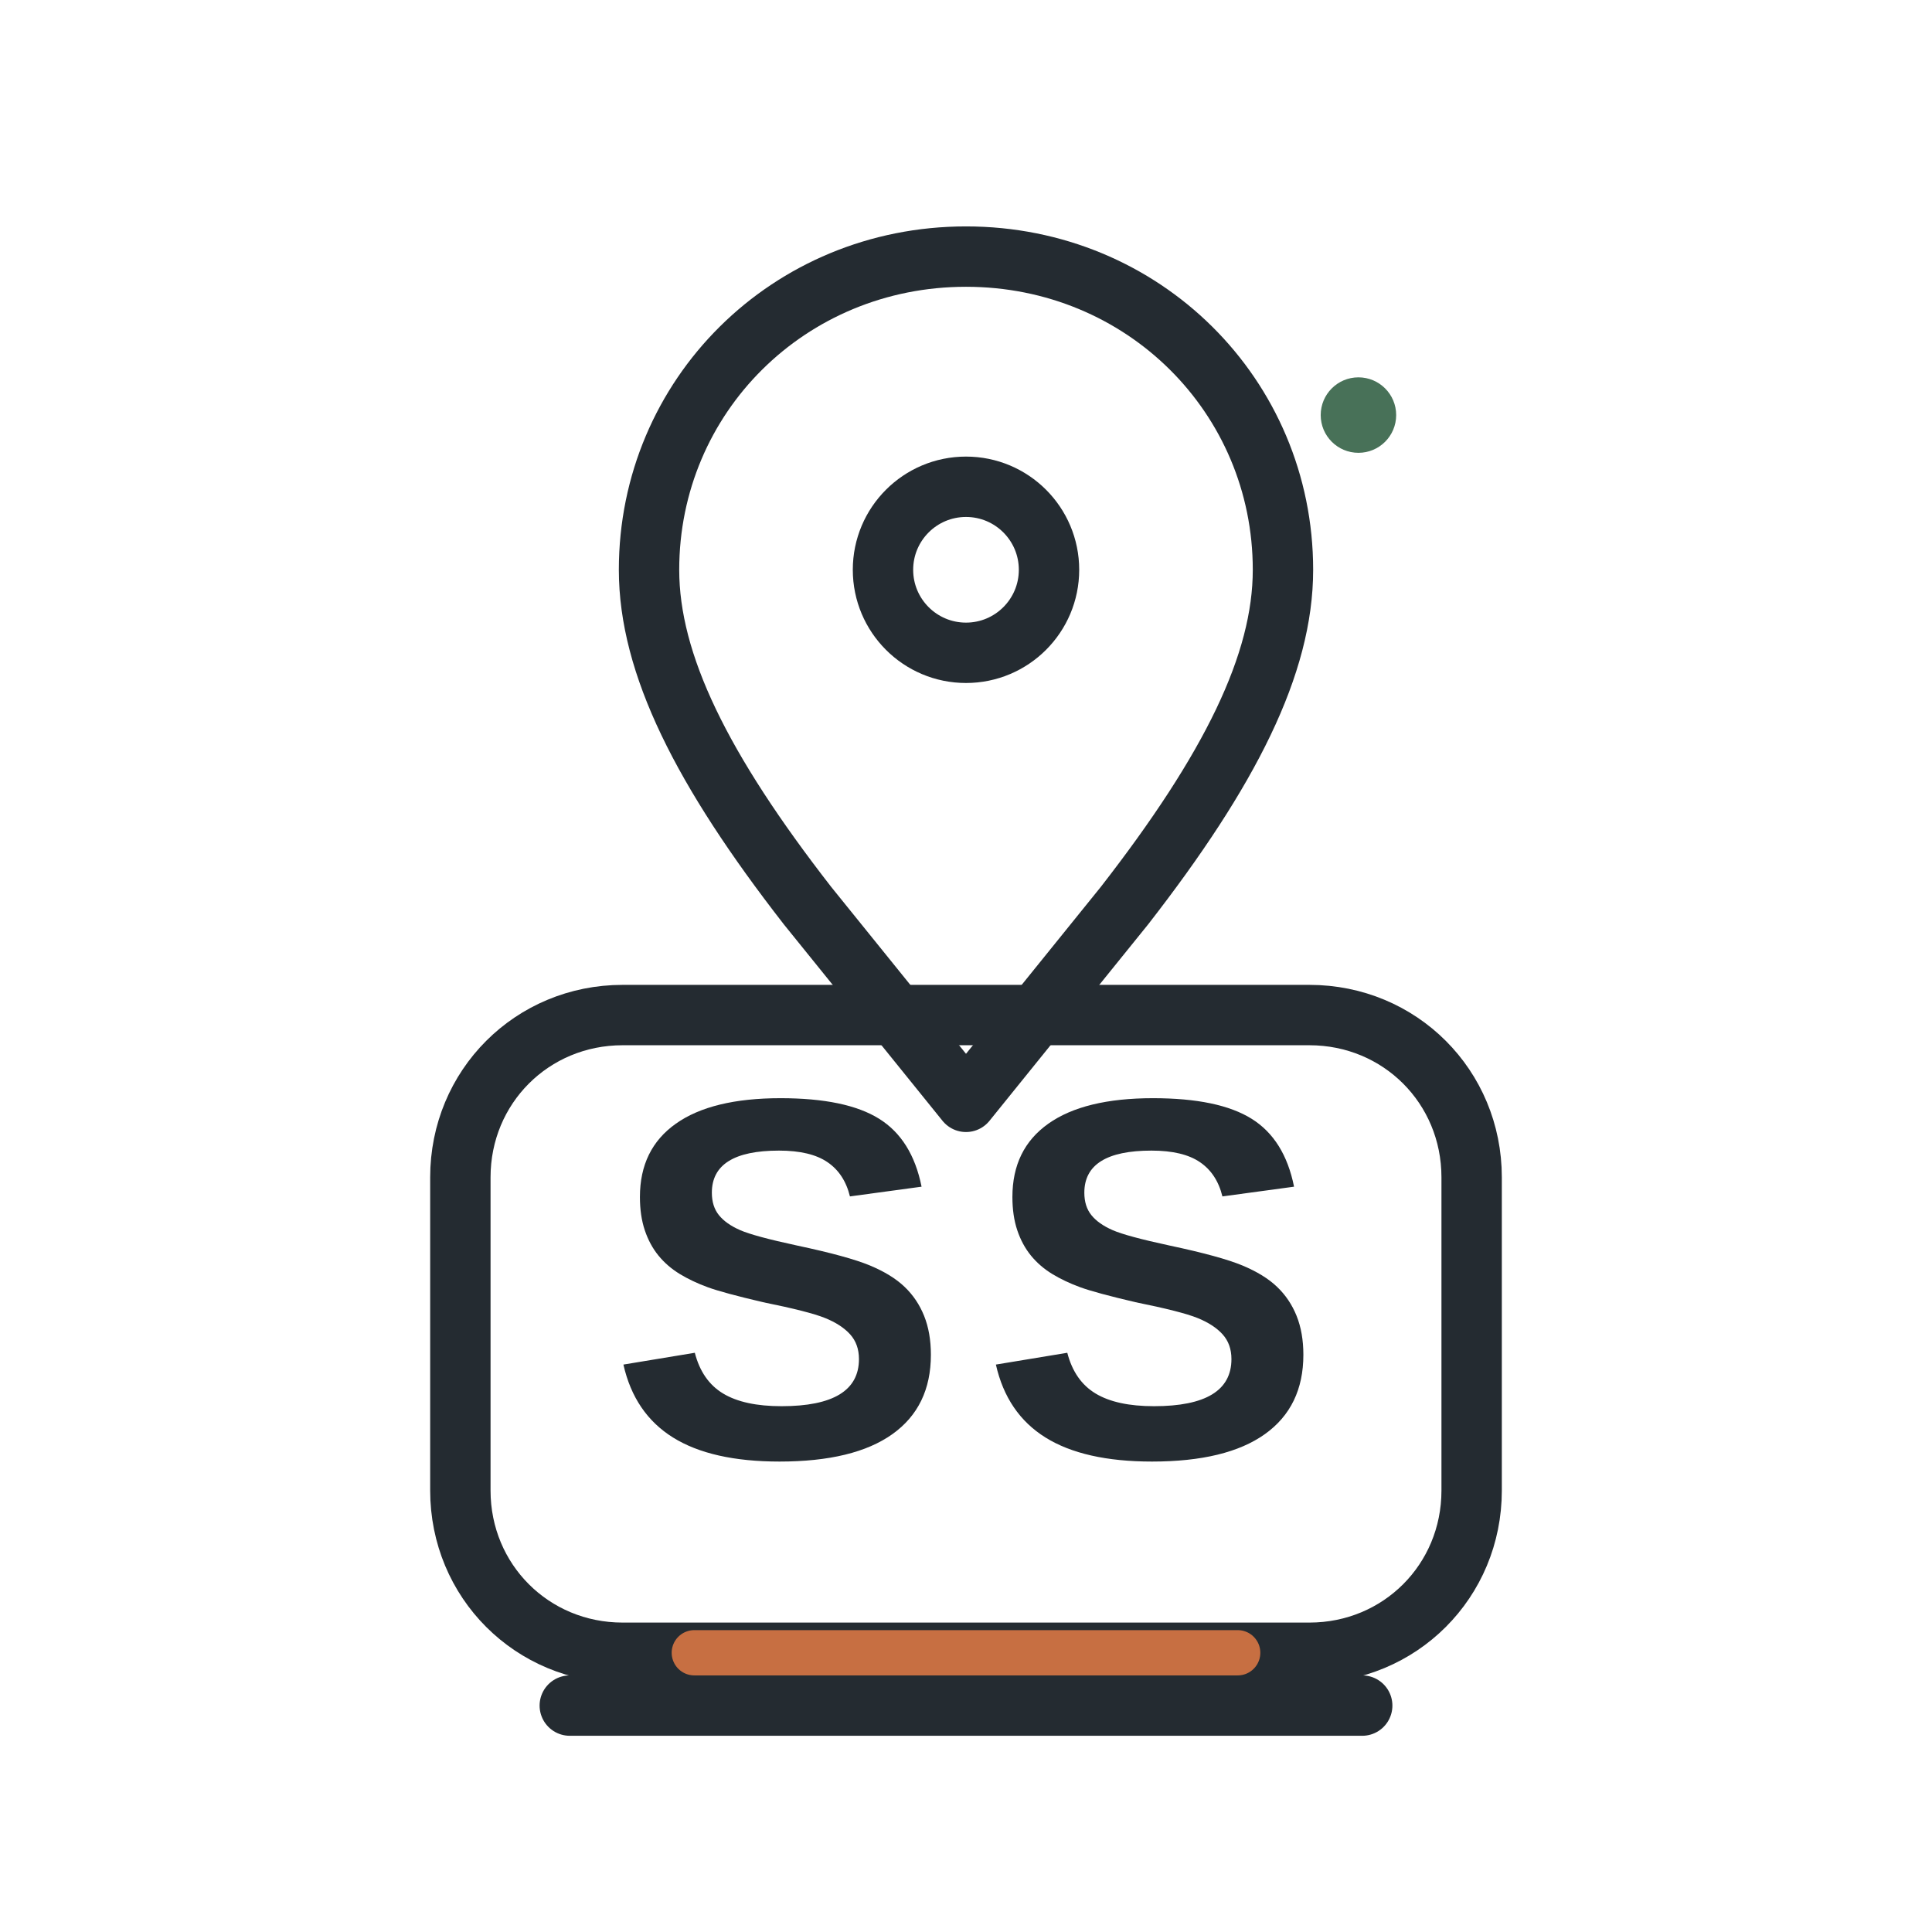
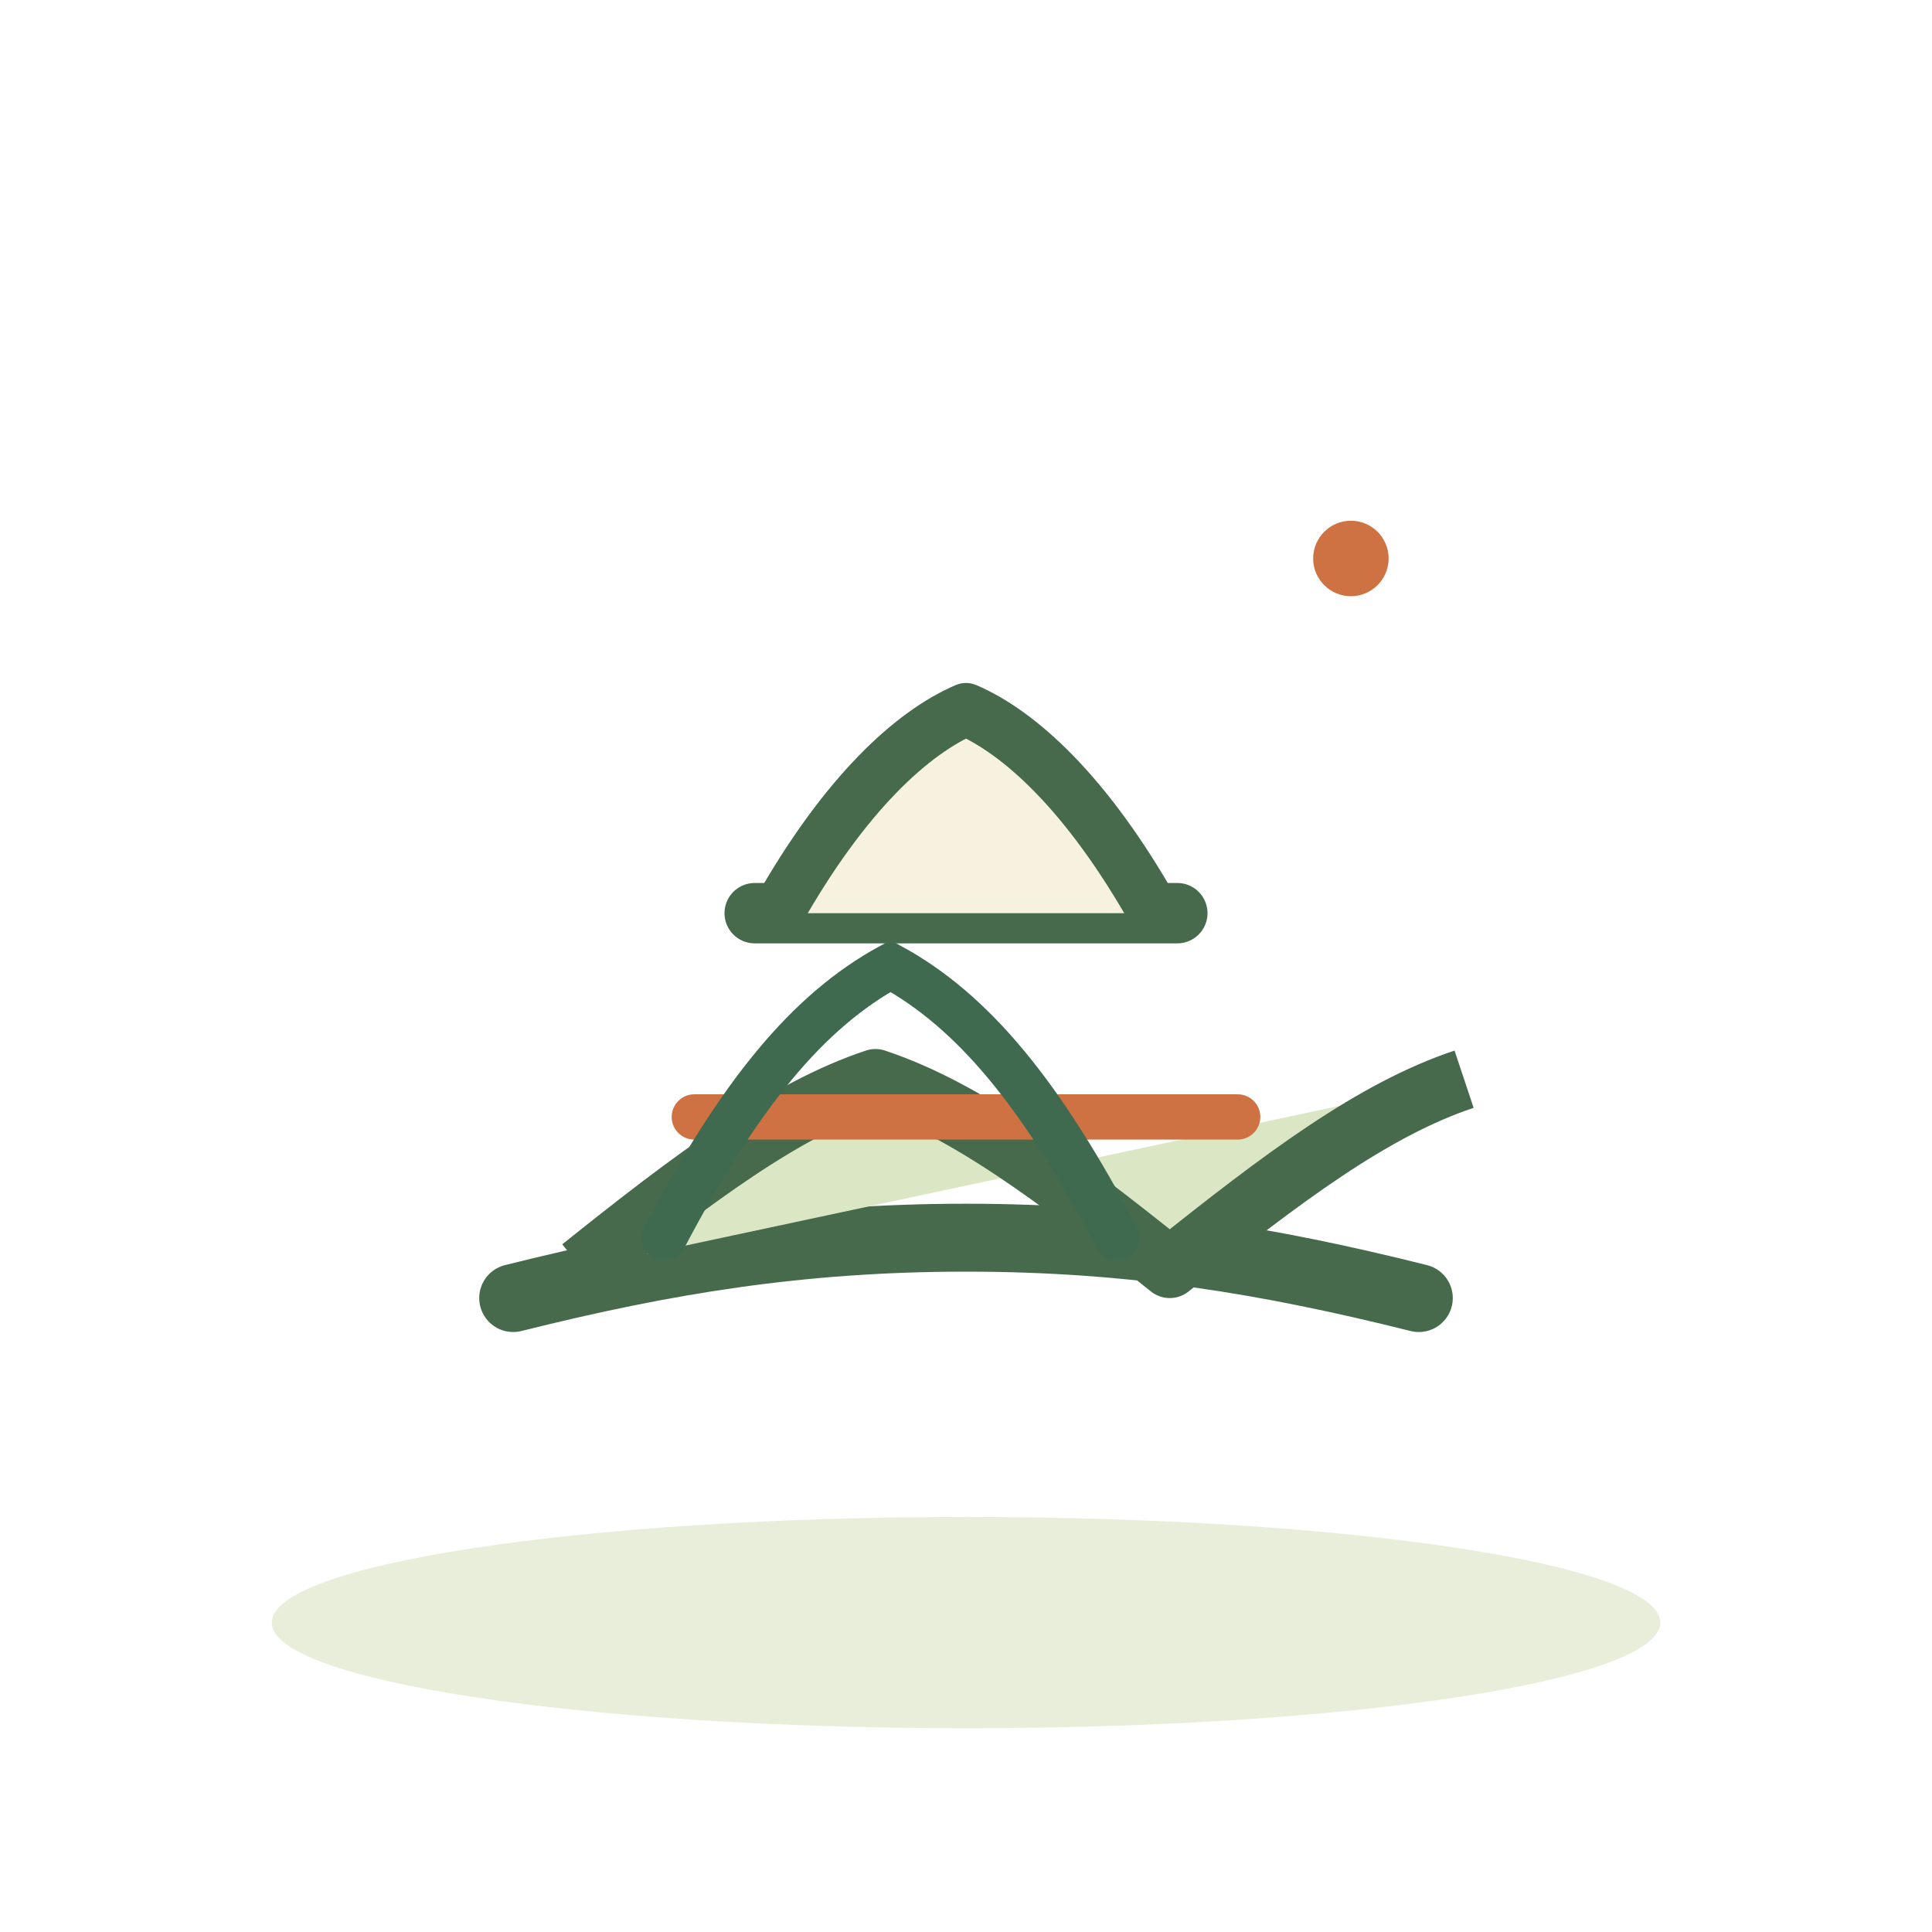
<svg xmlns="http://www.w3.org/2000/svg" viewBox="0 0 512 512" fill="none">
-   <g stroke="#242b31" stroke-width="16" stroke-linecap="round" stroke-linejoin="round">
-     <path d="M256 68c-47 0-84 37-84 83 0 25 14 53 42 89l42 52 42-52c28-36 42-64 42-89 0-46-37-83-84-83Z" />
-     <circle cx="256" cy="151" r="22" />
-     <path d="M122 312c0-24 19-43 43-43h182c24 0 43 19 43 43v83c0 24-19 43-43 43H165c-24 0-43-19-43-43Z" />
-     <path d="M151 452h210" />
-   </g>
-   <path d="M184 438h144" stroke="#cf7243" stroke-width="12" stroke-linecap="round" opacity="0.95" />
-   <circle cx="360" cy="110" r="10" fill="#3f6a50" opacity="0.95" />
-   <text x="256" y="386" fill="#242b31" font-family="Avenir Next, Segoe UI, Helvetica Neue, Arial, sans-serif" font-size="136" font-weight="800" letter-spacing="8" text-anchor="middle">SS</text>
+   <defs>
+     <linearGradient id="bg" x1="92" y1="70" x2="420" y2="446" gradientUnits="userSpaceOnUse">
+       <stop offset="0" stop-color="#f7f1df" />
+       <stop offset="1" stop-color="#eef3de" />
+     </linearGradient>
+     <linearGradient id="sage" x1="124" y1="124" x2="376" y2="388" gradientUnits="userSpaceOnUse">
+       <stop offset="0" stop-color="#dfe9c8" />
+       <stop offset="1" stop-color="#b9d09f" />
+     </linearGradient>
+     <linearGradient id="green" x1="142" y1="100" x2="384" y2="414" gradientUnits="userSpaceOnUse">
+       <stop offset="0" stop-color="#5f8258" />
+       <stop offset="1" stop-color="#476a4d" />
+     </linearGradient>
+     <linearGradient id="orange" x1="180" y1="112" x2="386" y2="388" gradientUnits="userSpaceOnUse">
+       <stop offset="0" stop-color="#f6b46b" />
+       <stop offset="1" stop-color="#cf7243" />
+     </linearGradient>
+   </defs>
+   <ellipse cx="256" cy="430" rx="184" ry="28" fill="#dfe7cc" opacity="0.7" />
+   <path d="M136 344c40-10 76-16 120-16s80 6 120 16" stroke="#476a4d" stroke-width="18" stroke-linecap="round" />
+   <path d="M154 336c30-24 54-42 78-50 24 8 48 26 78 50 30-24 54-42 78-50" fill="#dbe7c4" stroke="#476a4d" stroke-width="16" stroke-linejoin="round" />
+   <path d="M184 296h144" stroke="#cf7243" stroke-width="12" stroke-linecap="round" />
+   <path d="M176 328c20-38 38-60 60-72 22 12 40 34 60 72" stroke="#3f6a50" stroke-width="12" stroke-linecap="round" />
+   <path d="M200 242h112" stroke="#476a4d" stroke-width="16" stroke-linecap="round" />
+   <path d="M206 242c18-32 36-48 50-54 14 6 32 22 50 54" fill="#f7f1df" stroke="#476a4d" stroke-width="14" stroke-linejoin="round" />
+   <circle cx="358" cy="148" r="10" fill="#cf7243" />
</svg>
